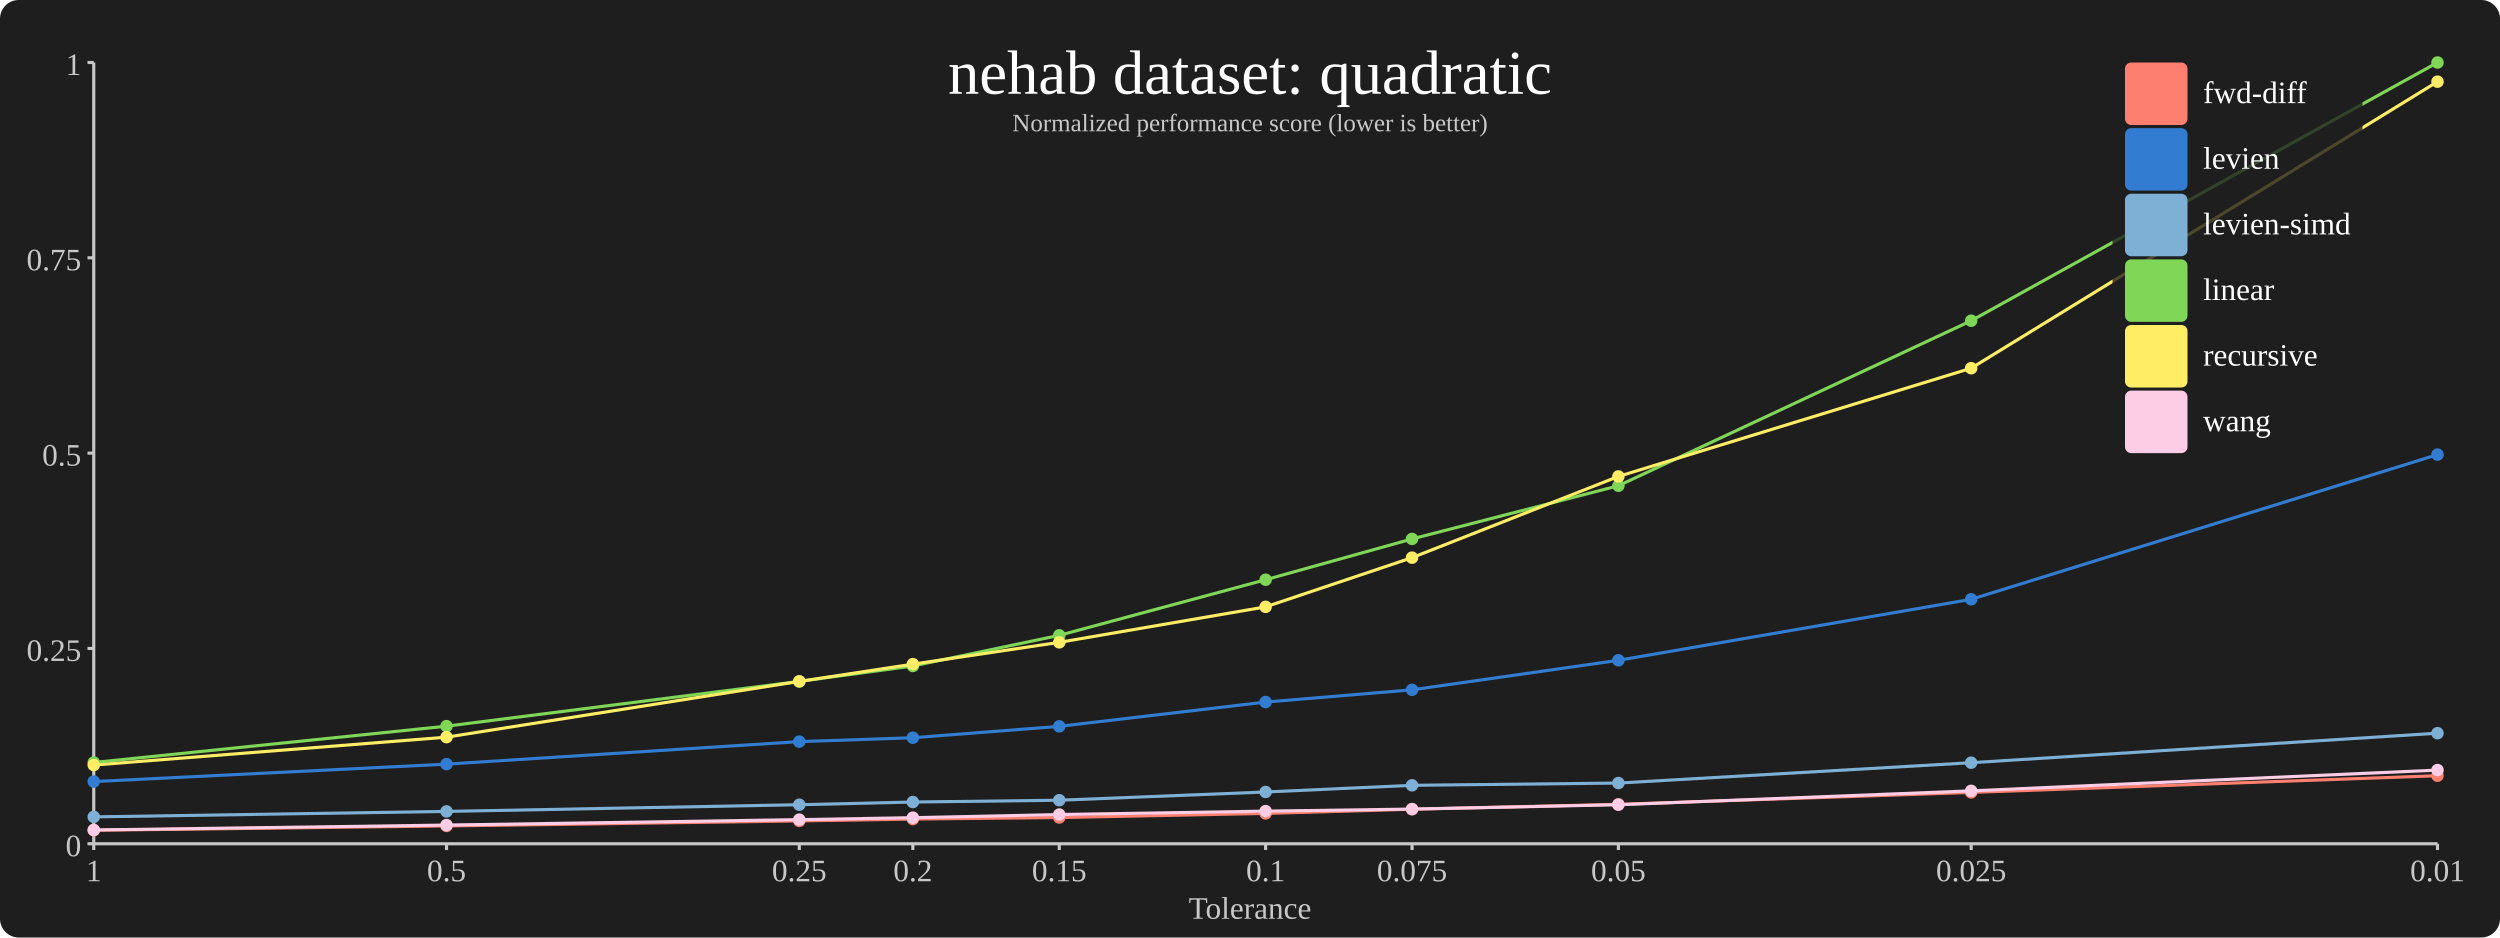
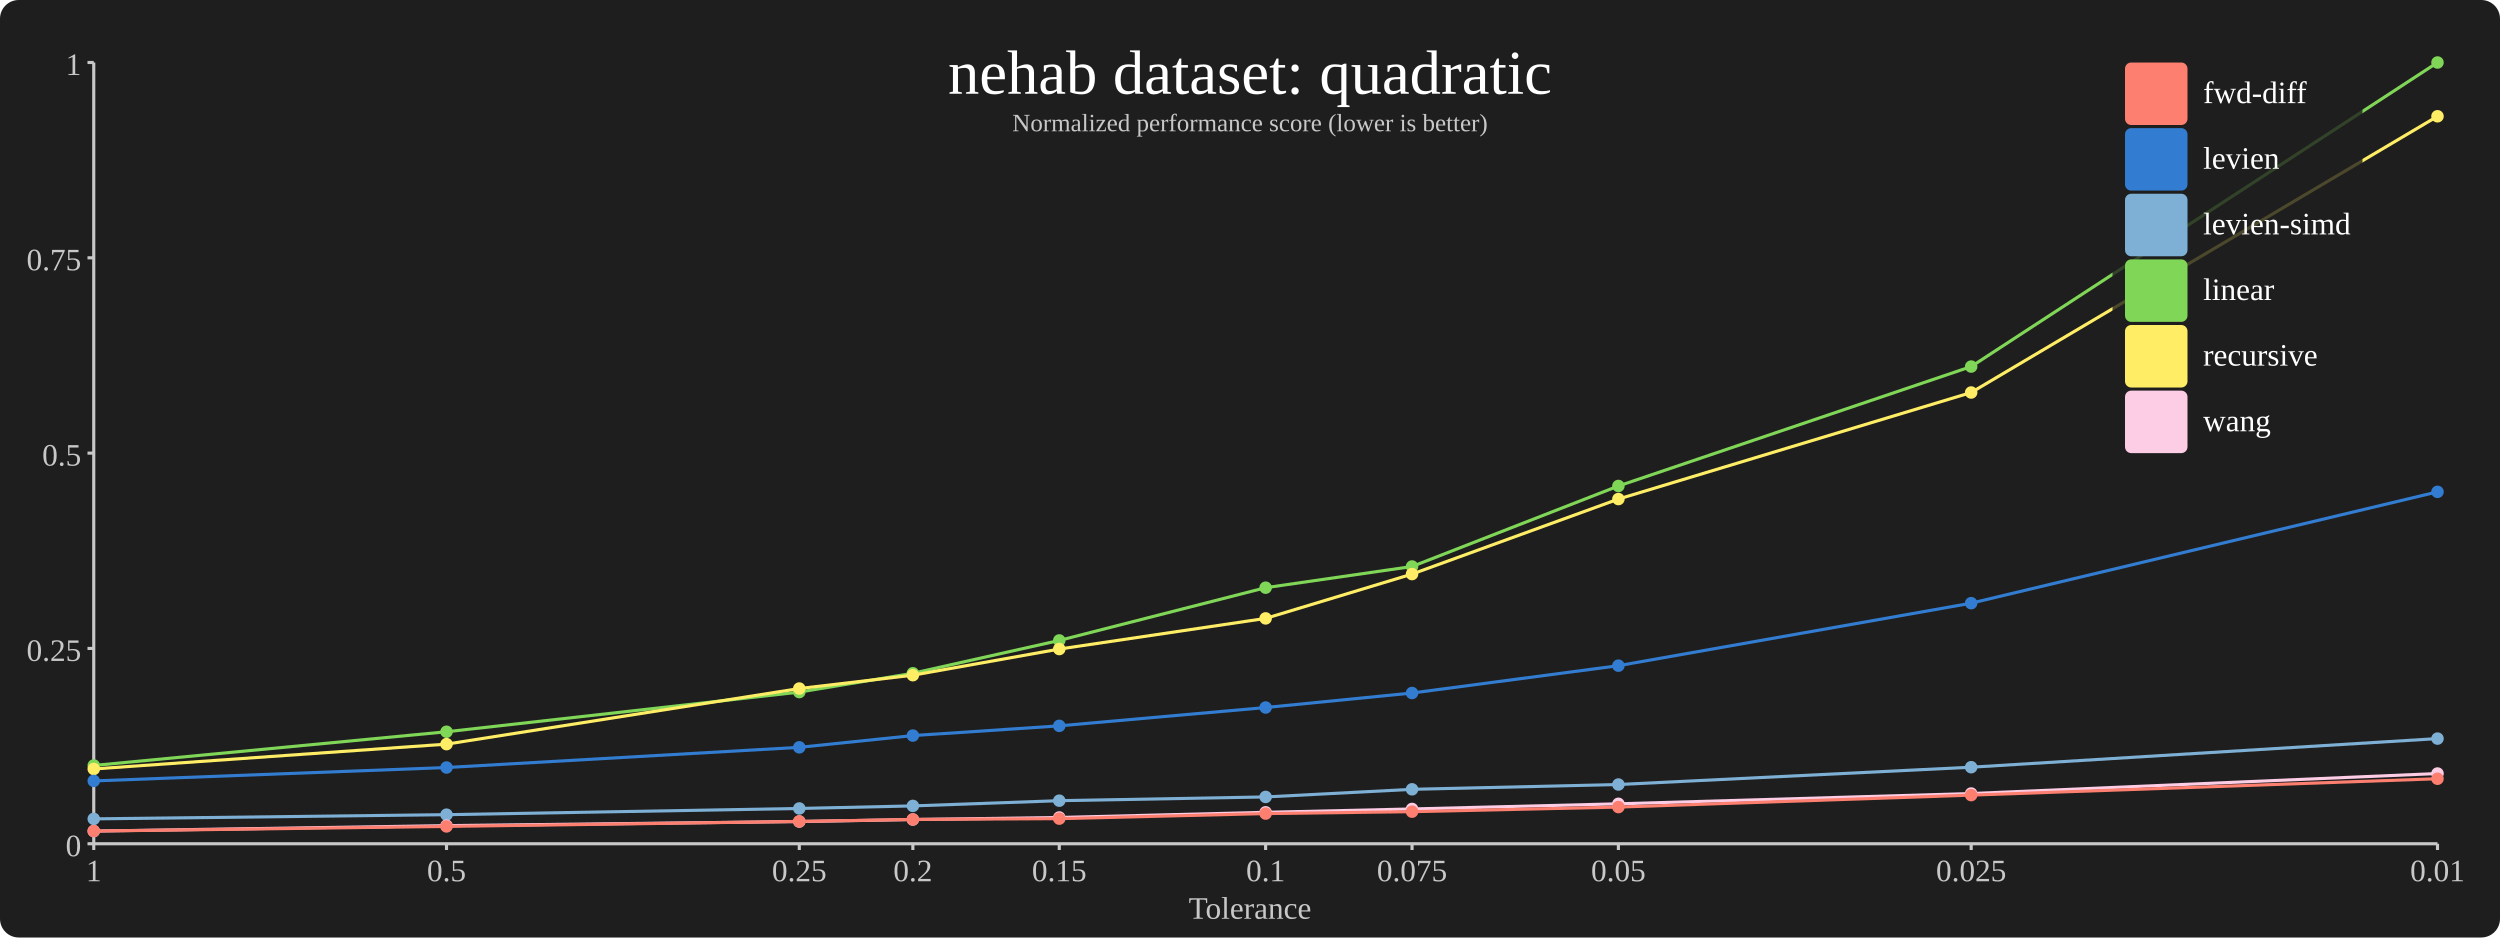
<svg xmlns="http://www.w3.org/2000/svg" viewBox="0 0 800 300">
  <rect x="0" y="0" width="800" height="300" ry="6" style="fill:rgb(30,30,30);stroke:none;fill-opacity:1;stroke-opacity:1;" />
  <path d="M 30 20 L 30 270" style="stroke:rgb(200,200,200);stroke-width:1" />
  <path d="M 30 270 L 780 270" style="stroke:rgb(200,200,200);stroke-width:1" />
  <path d="M 780 270 L 780 272" style="stroke:rgb(200,200,200);stroke-width:1" />
  <text x="780" y="282" style="font-size:10px;fill:rgb(200,200,200);text-anchor:middle;text-align:center;"> 0.01 </text>
  <path d="M 630.772 270 L 630.772 272" style="stroke:rgb(200,200,200);stroke-width:1" />
  <text x="630.772" y="282" style="font-size:10px;fill:rgb(200,200,200);text-anchor:middle;text-align:center;"> 0.025 </text>
  <path d="M 517.886 270 L 517.886 272" style="stroke:rgb(200,200,200);stroke-width:1" />
  <text x="517.886" y="282" style="font-size:10px;fill:rgb(200,200,200);text-anchor:middle;text-align:center;"> 0.05 </text>
  <path d="M 451.852 270 L 451.852 272" style="stroke:rgb(200,200,200);stroke-width:1" />
  <text x="451.852" y="282" style="font-size:10px;fill:rgb(200,200,200);text-anchor:middle;text-align:center;"> 0.075 </text>
  <path d="M 405 270 L 405 272" style="stroke:rgb(200,200,200);stroke-width:1" />
  <text x="405" y="282" style="font-size:10px;fill:rgb(200,200,200);text-anchor:middle;text-align:center;"> 0.1 </text>
  <path d="M 338.966 270 L 338.966 272" style="stroke:rgb(200,200,200);stroke-width:1" />
  <text x="338.966" y="282" style="font-size:10px;fill:rgb(200,200,200);text-anchor:middle;text-align:center;"> 0.15 </text>
  <path d="M 292.114 270 L 292.114 272" style="stroke:rgb(200,200,200);stroke-width:1" />
  <text x="292.114" y="282" style="font-size:10px;fill:rgb(200,200,200);text-anchor:middle;text-align:center;"> 0.2 </text>
  <path d="M 255.773 270 L 255.773 272" style="stroke:rgb(200,200,200);stroke-width:1" />
  <text x="255.773" y="282" style="font-size:10px;fill:rgb(200,200,200);text-anchor:middle;text-align:center;"> 0.25 </text>
  <path d="M 142.886 270 L 142.886 272" style="stroke:rgb(200,200,200);stroke-width:1" />
  <text x="142.886" y="282" style="font-size:10px;fill:rgb(200,200,200);text-anchor:middle;text-align:center;"> 0.5 </text>
  <path d="M 30 270 L 30 272" style="stroke:rgb(200,200,200);stroke-width:1" />
  <text x="30" y="282" style="font-size:10px;fill:rgb(200,200,200);text-anchor:middle;text-align:center;"> 1 </text>
  <path d="M 28 270 L 30 270" style="stroke:rgb(200,200,200);stroke-width:1" />
  <text x="26" y="274" style="font-size:10px;fill:rgb(200,200,200);text-anchor:end;text-align:right;"> 0 </text>
  <path d="M 28 207.5 L 30 207.5" style="stroke:rgb(200,200,200);stroke-width:1" />
  <text x="26" y="211.5" style="font-size:10px;fill:rgb(200,200,200);text-anchor:end;text-align:right;"> 0.25 </text>
  <path d="M 28 145 L 30 145" style="stroke:rgb(200,200,200);stroke-width:1" />
  <text x="26" y="149" style="font-size:10px;fill:rgb(200,200,200);text-anchor:end;text-align:right;"> 0.5 </text>
  <path d="M 28 82.5 L 30 82.5" style="stroke:rgb(200,200,200);stroke-width:1" />
  <text x="26" y="86.5" style="font-size:10px;fill:rgb(200,200,200);text-anchor:end;text-align:right;"> 0.75 </text>
  <path d="M 28 20 L 30 20" style="stroke:rgb(200,200,200);stroke-width:1" />
  <text x="26" y="24" style="font-size:10px;fill:rgb(200,200,200);text-anchor:end;text-align:right;"> 1 </text>
  <text x="400" y="294" style="font-size:10px;fill:rgb(200,200,200);text-anchor:middle;text-align:center;"> Tolerance </text>
-   <circle cx="780" cy="248.228" r="2" style="fill:rgb(253,127,111);stroke:none;fill-opacity:1;stroke-opacity:1;" />
-   <path d="M 780 248.228 L 630.772 253.57" style="stroke:rgb(253,127,111);stroke-width:1" />
-   <circle cx="630.772" cy="253.57" r="2" style="fill:rgb(253,127,111);stroke:none;fill-opacity:1;stroke-opacity:1;" />
-   <path d="M 630.772 253.57 L 517.886 257.38" style="stroke:rgb(253,127,111);stroke-width:1" />
-   <circle cx="517.886" cy="257.38" r="2" style="fill:rgb(253,127,111);stroke:none;fill-opacity:1;stroke-opacity:1;" />
-   <path d="M 517.886 257.38 L 451.852 258.95" style="stroke:rgb(253,127,111);stroke-width:1" />
-   <circle cx="451.852" cy="258.95" r="2" style="fill:rgb(253,127,111);stroke:none;fill-opacity:1;stroke-opacity:1;" />
-   <path d="M 451.852 258.95 L 405 260.293" style="stroke:rgb(253,127,111);stroke-width:1" />
-   <circle cx="405" cy="260.293" r="2" style="fill:rgb(253,127,111);stroke:none;fill-opacity:1;stroke-opacity:1;" />
-   <path d="M 405 260.293 L 338.966 261.603" style="stroke:rgb(253,127,111);stroke-width:1" />
-   <circle cx="338.966" cy="261.603" r="2" style="fill:rgb(253,127,111);stroke:none;fill-opacity:1;stroke-opacity:1;" />
-   <path d="M 338.966 261.603 L 292.114 262.103" style="stroke:rgb(253,127,111);stroke-width:1" />
-   <circle cx="292.114" cy="262.103" r="2" style="fill:rgb(253,127,111);stroke:none;fill-opacity:1;stroke-opacity:1;" />
-   <path d="M 292.114 262.103 L 255.773 262.69" style="stroke:rgb(253,127,111);stroke-width:1" />
-   <circle cx="255.773" cy="262.69" r="2" style="fill:rgb(253,127,111);stroke:none;fill-opacity:1;stroke-opacity:1;" />
-   <path d="M 255.773 262.69 L 142.886 264.3" style="stroke:rgb(253,127,111);stroke-width:1" />
-   <circle cx="142.886" cy="264.3" r="2" style="fill:rgb(253,127,111);stroke:none;fill-opacity:1;stroke-opacity:1;" />
-   <path d="M 142.886 264.3 L 30 265.688" style="stroke:rgb(253,127,111);stroke-width:1" />
-   <circle cx="30" cy="265.688" r="2" style="fill:rgb(253,127,111);stroke:none;fill-opacity:1;stroke-opacity:1;" />
+   <circle cx="780" cy="236.35" r="2" style="fill:rgb(126,176,213);stroke:none;fill-opacity:1;stroke-opacity:1;" />
+   <path d="M 780 236.35 L 630.772 245.505" style="stroke:rgb(126,176,213);stroke-width:1" />
+   <circle cx="630.772" cy="245.505" r="2" style="fill:rgb(126,176,213);stroke:none;fill-opacity:1;stroke-opacity:1;" />
+   <path d="M 630.772 245.505 L 517.886 251.045" style="stroke:rgb(126,176,213);stroke-width:1" />
+   <circle cx="517.886" cy="251.045" r="2" style="fill:rgb(126,176,213);stroke:none;fill-opacity:1;stroke-opacity:1;" />
+   <path d="M 517.886 251.045 L 451.852 252.583" style="stroke:rgb(126,176,213);stroke-width:1" />
+   <circle cx="451.852" cy="252.583" r="2" style="fill:rgb(126,176,213);stroke:none;fill-opacity:1;stroke-opacity:1;" />
+   <path d="M 451.852 252.583 L 405 255.02" style="stroke:rgb(126,176,213);stroke-width:1" />
+   <circle cx="405" cy="255.02" r="2" style="fill:rgb(126,176,213);stroke:none;fill-opacity:1;stroke-opacity:1;" />
+   <path d="M 405 255.02 L 338.966 256.217" style="stroke:rgb(126,176,213);stroke-width:1" />
+   <circle cx="338.966" cy="256.217" r="2" style="fill:rgb(126,176,213);stroke:none;fill-opacity:1;stroke-opacity:1;" />
+   <path d="M 338.966 256.217 L 292.114 257.89" style="stroke:rgb(126,176,213);stroke-width:1" />
+   <circle cx="292.114" cy="257.89" r="2" style="fill:rgb(126,176,213);stroke:none;fill-opacity:1;stroke-opacity:1;" />
+   <path d="M 292.114 257.89 L 255.773 258.707" style="stroke:rgb(126,176,213);stroke-width:1" />
+   <circle cx="255.773" cy="258.707" r="2" style="fill:rgb(126,176,213);stroke:none;fill-opacity:1;stroke-opacity:1;" />
+   <path d="M 255.773 258.707 L 142.886 260.695" style="stroke:rgb(126,176,213);stroke-width:1" />
+   <circle cx="142.886" cy="260.695" r="2" style="fill:rgb(126,176,213);stroke:none;fill-opacity:1;stroke-opacity:1;" />
+   <path d="M 142.886 260.695 L 30 262.04" style="stroke:rgb(126,176,213);stroke-width:1" />
+   <circle cx="30" cy="262.04" r="2" style="fill:rgb(126,176,213);stroke:none;fill-opacity:1;stroke-opacity:1;" />
  <circle cx="780" cy="20" r="2" style="fill:rgb(128,214,87);stroke:none;fill-opacity:1;stroke-opacity:1;" />
-   <path d="M 780 20 L 630.772 102.633" style="stroke:rgb(128,214,87);stroke-width:1" />
-   <circle cx="630.772" cy="102.633" r="2" style="fill:rgb(128,214,87);stroke:none;fill-opacity:1;stroke-opacity:1;" />
-   <path d="M 630.772 102.633 L 517.886 155.435" style="stroke:rgb(128,214,87);stroke-width:1" />
-   <circle cx="517.886" cy="155.435" r="2" style="fill:rgb(128,214,87);stroke:none;fill-opacity:1;stroke-opacity:1;" />
-   <path d="M 517.886 155.435 L 451.852 172.455" style="stroke:rgb(128,214,87);stroke-width:1" />
-   <circle cx="451.852" cy="172.455" r="2" style="fill:rgb(128,214,87);stroke:none;fill-opacity:1;stroke-opacity:1;" />
-   <path d="M 451.852 172.455 L 405 185.51" style="stroke:rgb(128,214,87);stroke-width:1" />
-   <circle cx="405" cy="185.51" r="2" style="fill:rgb(128,214,87);stroke:none;fill-opacity:1;stroke-opacity:1;" />
-   <path d="M 405 185.51 L 338.966 203.302" style="stroke:rgb(128,214,87);stroke-width:1" />
-   <circle cx="338.966" cy="203.302" r="2" style="fill:rgb(128,214,87);stroke:none;fill-opacity:1;stroke-opacity:1;" />
-   <path d="M 338.966 203.302 L 292.114 213.12" style="stroke:rgb(128,214,87);stroke-width:1" />
-   <circle cx="292.114" cy="213.12" r="2" style="fill:rgb(128,214,87);stroke:none;fill-opacity:1;stroke-opacity:1;" />
-   <path d="M 292.114 213.12 L 255.773 218.042" style="stroke:rgb(128,214,87);stroke-width:1" />
-   <circle cx="255.773" cy="218.042" r="2" style="fill:rgb(128,214,87);stroke:none;fill-opacity:1;stroke-opacity:1;" />
-   <path d="M 255.773 218.042 L 142.886 232.37" style="stroke:rgb(128,214,87);stroke-width:1" />
-   <circle cx="142.886" cy="232.37" r="2" style="fill:rgb(128,214,87);stroke:none;fill-opacity:1;stroke-opacity:1;" />
-   <path d="M 142.886 232.37 L 30 243.993" style="stroke:rgb(128,214,87);stroke-width:1" />
-   <circle cx="30" cy="243.993" r="2" style="fill:rgb(128,214,87);stroke:none;fill-opacity:1;stroke-opacity:1;" />
-   <circle cx="780" cy="26.133" r="2" style="fill:rgb(255,238,101);stroke:none;fill-opacity:1;stroke-opacity:1;" />
-   <path d="M 780 26.133 L 630.772 117.828" style="stroke:rgb(255,238,101);stroke-width:1" />
-   <circle cx="630.772" cy="117.828" r="2" style="fill:rgb(255,238,101);stroke:none;fill-opacity:1;stroke-opacity:1;" />
-   <path d="M 630.772 117.828 L 517.886 152.46" style="stroke:rgb(255,238,101);stroke-width:1" />
-   <circle cx="517.886" cy="152.46" r="2" style="fill:rgb(255,238,101);stroke:none;fill-opacity:1;stroke-opacity:1;" />
-   <path d="M 517.886 152.46 L 451.852 178.45" style="stroke:rgb(255,238,101);stroke-width:1" />
-   <circle cx="451.852" cy="178.45" r="2" style="fill:rgb(255,238,101);stroke:none;fill-opacity:1;stroke-opacity:1;" />
-   <path d="M 451.852 178.45 L 405 194.19" style="stroke:rgb(255,238,101);stroke-width:1" />
-   <circle cx="405" cy="194.19" r="2" style="fill:rgb(255,238,101);stroke:none;fill-opacity:1;stroke-opacity:1;" />
-   <path d="M 405 194.19 L 338.966 205.548" style="stroke:rgb(255,238,101);stroke-width:1" />
-   <circle cx="338.966" cy="205.548" r="2" style="fill:rgb(255,238,101);stroke:none;fill-opacity:1;stroke-opacity:1;" />
-   <path d="M 338.966 205.548 L 292.114 212.525" style="stroke:rgb(255,238,101);stroke-width:1" />
-   <circle cx="292.114" cy="212.525" r="2" style="fill:rgb(255,238,101);stroke:none;fill-opacity:1;stroke-opacity:1;" />
-   <path d="M 292.114 212.525 L 255.773 218.042" style="stroke:rgb(255,238,101);stroke-width:1" />
-   <circle cx="255.773" cy="218.042" r="2" style="fill:rgb(255,238,101);stroke:none;fill-opacity:1;stroke-opacity:1;" />
-   <path d="M 255.773 218.042 L 142.886 235.89" style="stroke:rgb(255,238,101);stroke-width:1" />
-   <circle cx="142.886" cy="235.89" r="2" style="fill:rgb(255,238,101);stroke:none;fill-opacity:1;stroke-opacity:1;" />
-   <path d="M 142.886 235.89 L 30 244.815" style="stroke:rgb(255,238,101);stroke-width:1" />
-   <circle cx="30" cy="244.815" r="2" style="fill:rgb(255,238,101);stroke:none;fill-opacity:1;stroke-opacity:1;" />
-   <circle cx="780" cy="145.472" r="2" style="fill:rgb(50,125,209);stroke:none;fill-opacity:1;stroke-opacity:1;" />
-   <path d="M 780 145.472 L 630.772 191.778" style="stroke:rgb(50,125,209);stroke-width:1" />
-   <circle cx="630.772" cy="191.778" r="2" style="fill:rgb(50,125,209);stroke:none;fill-opacity:1;stroke-opacity:1;" />
-   <path d="M 630.772 191.778 L 517.886 211.295" style="stroke:rgb(50,125,209);stroke-width:1" />
-   <circle cx="517.886" cy="211.295" r="2" style="fill:rgb(50,125,209);stroke:none;fill-opacity:1;stroke-opacity:1;" />
-   <path d="M 517.886 211.295 L 451.852 220.74" style="stroke:rgb(50,125,209);stroke-width:1" />
-   <circle cx="451.852" cy="220.74" r="2" style="fill:rgb(50,125,209);stroke:none;fill-opacity:1;stroke-opacity:1;" />
-   <path d="M 451.852 220.74 L 405 224.655" style="stroke:rgb(50,125,209);stroke-width:1" />
-   <circle cx="405" cy="224.655" r="2" style="fill:rgb(50,125,209);stroke:none;fill-opacity:1;stroke-opacity:1;" />
-   <path d="M 405 224.655 L 338.966 232.428" style="stroke:rgb(50,125,209);stroke-width:1" />
-   <circle cx="338.966" cy="232.428" r="2" style="fill:rgb(50,125,209);stroke:none;fill-opacity:1;stroke-opacity:1;" />
-   <path d="M 338.966 232.428 L 292.114 236.075" style="stroke:rgb(50,125,209);stroke-width:1" />
-   <circle cx="292.114" cy="236.075" r="2" style="fill:rgb(50,125,209);stroke:none;fill-opacity:1;stroke-opacity:1;" />
-   <path d="M 292.114 236.075 L 255.773 237.312" style="stroke:rgb(50,125,209);stroke-width:1" />
-   <circle cx="255.773" cy="237.312" r="2" style="fill:rgb(50,125,209);stroke:none;fill-opacity:1;stroke-opacity:1;" />
-   <path d="M 255.773 237.312 L 142.886 244.52" style="stroke:rgb(50,125,209);stroke-width:1" />
-   <circle cx="142.886" cy="244.52" r="2" style="fill:rgb(50,125,209);stroke:none;fill-opacity:1;stroke-opacity:1;" />
-   <path d="M 142.886 244.52 L 30 250.097" style="stroke:rgb(50,125,209);stroke-width:1" />
-   <circle cx="30" cy="250.097" r="2" style="fill:rgb(50,125,209);stroke:none;fill-opacity:1;stroke-opacity:1;" />
-   <circle cx="780" cy="234.623" r="2" style="fill:rgb(126,176,213);stroke:none;fill-opacity:1;stroke-opacity:1;" />
-   <path d="M 780 234.623 L 630.772 244.065" style="stroke:rgb(126,176,213);stroke-width:1" />
-   <circle cx="630.772" cy="244.065" r="2" style="fill:rgb(126,176,213);stroke:none;fill-opacity:1;stroke-opacity:1;" />
-   <path d="M 630.772 244.065 L 517.886 250.577" style="stroke:rgb(126,176,213);stroke-width:1" />
-   <circle cx="517.886" cy="250.577" r="2" style="fill:rgb(126,176,213);stroke:none;fill-opacity:1;stroke-opacity:1;" />
-   <path d="M 517.886 250.577 L 451.852 251.303" style="stroke:rgb(126,176,213);stroke-width:1" />
-   <circle cx="451.852" cy="251.303" r="2" style="fill:rgb(126,176,213);stroke:none;fill-opacity:1;stroke-opacity:1;" />
-   <path d="M 451.852 251.303 L 405 253.433" style="stroke:rgb(126,176,213);stroke-width:1" />
-   <circle cx="405" cy="253.433" r="2" style="fill:rgb(126,176,213);stroke:none;fill-opacity:1;stroke-opacity:1;" />
-   <path d="M 405 253.433 L 338.966 256.07" style="stroke:rgb(126,176,213);stroke-width:1" />
-   <circle cx="338.966" cy="256.07" r="2" style="fill:rgb(126,176,213);stroke:none;fill-opacity:1;stroke-opacity:1;" />
-   <path d="M 338.966 256.07 L 292.114 256.65" style="stroke:rgb(126,176,213);stroke-width:1" />
-   <circle cx="292.114" cy="256.65" r="2" style="fill:rgb(126,176,213);stroke:none;fill-opacity:1;stroke-opacity:1;" />
-   <path d="M 292.114 256.65 L 255.773 257.507" style="stroke:rgb(126,176,213);stroke-width:1" />
-   <circle cx="255.773" cy="257.507" r="2" style="fill:rgb(126,176,213);stroke:none;fill-opacity:1;stroke-opacity:1;" />
-   <path d="M 255.773 257.507 L 142.886 259.65" style="stroke:rgb(126,176,213);stroke-width:1" />
-   <circle cx="142.886" cy="259.65" r="2" style="fill:rgb(126,176,213);stroke:none;fill-opacity:1;stroke-opacity:1;" />
-   <path d="M 142.886 259.65 L 30 261.402" style="stroke:rgb(126,176,213);stroke-width:1" />
-   <circle cx="30" cy="261.402" r="2" style="fill:rgb(126,176,213);stroke:none;fill-opacity:1;stroke-opacity:1;" />
-   <circle cx="780" cy="246.425" r="2" style="fill:rgb(253,204,229);stroke:none;fill-opacity:1;stroke-opacity:1;" />
-   <path d="M 780 246.425 L 630.772 253.072" style="stroke:rgb(253,204,229);stroke-width:1" />
-   <circle cx="630.772" cy="253.072" r="2" style="fill:rgb(253,204,229);stroke:none;fill-opacity:1;stroke-opacity:1;" />
-   <path d="M 630.772 253.072 L 517.886 257.51" style="stroke:rgb(253,204,229);stroke-width:1" />
-   <circle cx="517.886" cy="257.51" r="2" style="fill:rgb(253,204,229);stroke:none;fill-opacity:1;stroke-opacity:1;" />
-   <path d="M 517.886 257.51 L 451.852 258.908" style="stroke:rgb(253,204,229);stroke-width:1" />
-   <circle cx="451.852" cy="258.908" r="2" style="fill:rgb(253,204,229);stroke:none;fill-opacity:1;stroke-opacity:1;" />
-   <path d="M 451.852 258.908 L 405 259.56" style="stroke:rgb(253,204,229);stroke-width:1" />
-   <circle cx="405" cy="259.56" r="2" style="fill:rgb(253,204,229);stroke:none;fill-opacity:1;stroke-opacity:1;" />
-   <path d="M 405 259.56 L 338.966 260.652" style="stroke:rgb(253,204,229);stroke-width:1" />
-   <circle cx="338.966" cy="260.652" r="2" style="fill:rgb(253,204,229);stroke:none;fill-opacity:1;stroke-opacity:1;" />
-   <path d="M 338.966 260.652 L 292.114 261.655" style="stroke:rgb(253,204,229);stroke-width:1" />
-   <circle cx="292.114" cy="261.655" r="2" style="fill:rgb(253,204,229);stroke:none;fill-opacity:1;stroke-opacity:1;" />
-   <path d="M 292.114 261.655 L 255.773 262.28" style="stroke:rgb(253,204,229);stroke-width:1" />
-   <circle cx="255.773" cy="262.28" r="2" style="fill:rgb(253,204,229);stroke:none;fill-opacity:1;stroke-opacity:1;" />
-   <path d="M 255.773 262.28 L 142.886 264.022" style="stroke:rgb(253,204,229);stroke-width:1" />
-   <circle cx="142.886" cy="264.022" r="2" style="fill:rgb(253,204,229);stroke:none;fill-opacity:1;stroke-opacity:1;" />
-   <path d="M 142.886 264.022 L 30 265.59" style="stroke:rgb(253,204,229);stroke-width:1" />
-   <circle cx="30" cy="265.59" r="2" style="fill:rgb(253,204,229);stroke:none;fill-opacity:1;stroke-opacity:1;" />
+   <path d="M 780 20 L 630.772 117.303" style="stroke:rgb(128,214,87);stroke-width:1" />
+   <circle cx="630.772" cy="117.303" r="2" style="fill:rgb(128,214,87);stroke:none;fill-opacity:1;stroke-opacity:1;" />
+   <path d="M 630.772 117.303 L 517.886 155.515" style="stroke:rgb(128,214,87);stroke-width:1" />
+   <circle cx="517.886" cy="155.515" r="2" style="fill:rgb(128,214,87);stroke:none;fill-opacity:1;stroke-opacity:1;" />
+   <path d="M 517.886 155.515 L 451.852 181.278" style="stroke:rgb(128,214,87);stroke-width:1" />
+   <circle cx="451.852" cy="181.278" r="2" style="fill:rgb(128,214,87);stroke:none;fill-opacity:1;stroke-opacity:1;" />
+   <path d="M 451.852 181.278 L 405 188.06" style="stroke:rgb(128,214,87);stroke-width:1" />
+   <circle cx="405" cy="188.06" r="2" style="fill:rgb(128,214,87);stroke:none;fill-opacity:1;stroke-opacity:1;" />
+   <path d="M 405 188.06 L 338.966 204.94" style="stroke:rgb(128,214,87);stroke-width:1" />
+   <circle cx="338.966" cy="204.94" r="2" style="fill:rgb(128,214,87);stroke:none;fill-opacity:1;stroke-opacity:1;" />
+   <path d="M 338.966 204.94 L 292.114 215.442" style="stroke:rgb(128,214,87);stroke-width:1" />
+   <circle cx="292.114" cy="215.442" r="2" style="fill:rgb(128,214,87);stroke:none;fill-opacity:1;stroke-opacity:1;" />
+   <path d="M 292.114 215.442 L 255.773 221.468" style="stroke:rgb(128,214,87);stroke-width:1" />
+   <circle cx="255.773" cy="221.468" r="2" style="fill:rgb(128,214,87);stroke:none;fill-opacity:1;stroke-opacity:1;" />
+   <path d="M 255.773 221.468 L 142.886 234.16" style="stroke:rgb(128,214,87);stroke-width:1" />
+   <circle cx="142.886" cy="234.16" r="2" style="fill:rgb(128,214,87);stroke:none;fill-opacity:1;stroke-opacity:1;" />
+   <path d="M 142.886 234.16 L 30 244.95" style="stroke:rgb(128,214,87);stroke-width:1" />
+   <circle cx="30" cy="244.95" r="2" style="fill:rgb(128,214,87);stroke:none;fill-opacity:1;stroke-opacity:1;" />
+   <circle cx="780" cy="37.21" r="2" style="fill:rgb(255,238,101);stroke:none;fill-opacity:1;stroke-opacity:1;" />
+   <path d="M 780 37.21 L 630.772 125.602" style="stroke:rgb(255,238,101);stroke-width:1" />
+   <circle cx="630.772" cy="125.602" r="2" style="fill:rgb(255,238,101);stroke:none;fill-opacity:1;stroke-opacity:1;" />
+   <path d="M 630.772 125.602 L 517.886 159.698" style="stroke:rgb(255,238,101);stroke-width:1" />
+   <circle cx="517.886" cy="159.698" r="2" style="fill:rgb(255,238,101);stroke:none;fill-opacity:1;stroke-opacity:1;" />
+   <path d="M 517.886 159.698 L 451.852 183.702" style="stroke:rgb(255,238,101);stroke-width:1" />
+   <circle cx="451.852" cy="183.702" r="2" style="fill:rgb(255,238,101);stroke:none;fill-opacity:1;stroke-opacity:1;" />
+   <path d="M 451.852 183.702 L 405 197.887" style="stroke:rgb(255,238,101);stroke-width:1" />
+   <circle cx="405" cy="197.887" r="2" style="fill:rgb(255,238,101);stroke:none;fill-opacity:1;stroke-opacity:1;" />
+   <path d="M 405 197.887 L 338.966 207.695" style="stroke:rgb(255,238,101);stroke-width:1" />
+   <circle cx="338.966" cy="207.695" r="2" style="fill:rgb(255,238,101);stroke:none;fill-opacity:1;stroke-opacity:1;" />
+   <path d="M 338.966 207.695 L 292.114 216.062" style="stroke:rgb(255,238,101);stroke-width:1" />
+   <circle cx="292.114" cy="216.062" r="2" style="fill:rgb(255,238,101);stroke:none;fill-opacity:1;stroke-opacity:1;" />
+   <path d="M 292.114 216.062 L 255.773 220.33" style="stroke:rgb(255,238,101);stroke-width:1" />
+   <circle cx="255.773" cy="220.33" r="2" style="fill:rgb(255,238,101);stroke:none;fill-opacity:1;stroke-opacity:1;" />
+   <path d="M 255.773 220.33 L 142.886 238.12" style="stroke:rgb(255,238,101);stroke-width:1" />
+   <circle cx="142.886" cy="238.12" r="2" style="fill:rgb(255,238,101);stroke:none;fill-opacity:1;stroke-opacity:1;" />
+   <path d="M 142.886 238.12 L 30 246.067" style="stroke:rgb(255,238,101);stroke-width:1" />
+   <circle cx="30" cy="246.067" r="2" style="fill:rgb(255,238,101);stroke:none;fill-opacity:1;stroke-opacity:1;" />
+   <circle cx="780" cy="157.393" r="2" style="fill:rgb(50,125,209);stroke:none;fill-opacity:1;stroke-opacity:1;" />
+   <path d="M 780 157.393 L 630.772 193.015" style="stroke:rgb(50,125,209);stroke-width:1" />
+   <circle cx="630.772" cy="193.015" r="2" style="fill:rgb(50,125,209);stroke:none;fill-opacity:1;stroke-opacity:1;" />
+   <path d="M 630.772 193.015 L 517.886 213.015" style="stroke:rgb(50,125,209);stroke-width:1" />
+   <circle cx="517.886" cy="213.015" r="2" style="fill:rgb(50,125,209);stroke:none;fill-opacity:1;stroke-opacity:1;" />
+   <path d="M 517.886 213.015 L 451.852 221.762" style="stroke:rgb(50,125,209);stroke-width:1" />
+   <circle cx="451.852" cy="221.762" r="2" style="fill:rgb(50,125,209);stroke:none;fill-opacity:1;stroke-opacity:1;" />
+   <path d="M 451.852 221.762 L 405 226.405" style="stroke:rgb(50,125,209);stroke-width:1" />
+   <circle cx="405" cy="226.405" r="2" style="fill:rgb(50,125,209);stroke:none;fill-opacity:1;stroke-opacity:1;" />
+   <path d="M 405 226.405 L 338.966 232.27" style="stroke:rgb(50,125,209);stroke-width:1" />
+   <circle cx="338.966" cy="232.27" r="2" style="fill:rgb(50,125,209);stroke:none;fill-opacity:1;stroke-opacity:1;" />
+   <path d="M 338.966 232.27 L 292.114 235.382" style="stroke:rgb(50,125,209);stroke-width:1" />
+   <circle cx="292.114" cy="235.382" r="2" style="fill:rgb(50,125,209);stroke:none;fill-opacity:1;stroke-opacity:1;" />
+   <path d="M 292.114 235.382 L 255.773 239.145" style="stroke:rgb(50,125,209);stroke-width:1" />
+   <circle cx="255.773" cy="239.145" r="2" style="fill:rgb(50,125,209);stroke:none;fill-opacity:1;stroke-opacity:1;" />
+   <path d="M 255.773 239.145 L 142.886 245.605" style="stroke:rgb(50,125,209);stroke-width:1" />
+   <circle cx="142.886" cy="245.605" r="2" style="fill:rgb(50,125,209);stroke:none;fill-opacity:1;stroke-opacity:1;" />
+   <path d="M 142.886 245.605 L 30 249.897" style="stroke:rgb(50,125,209);stroke-width:1" />
+   <circle cx="30" cy="249.897" r="2" style="fill:rgb(50,125,209);stroke:none;fill-opacity:1;stroke-opacity:1;" />
+   <circle cx="780" cy="247.528" r="2" style="fill:rgb(253,204,229);stroke:none;fill-opacity:1;stroke-opacity:1;" />
+   <path d="M 780 247.528 L 630.772 253.93" style="stroke:rgb(253,204,229);stroke-width:1" />
+   <circle cx="630.772" cy="253.93" r="2" style="fill:rgb(253,204,229);stroke:none;fill-opacity:1;stroke-opacity:1;" />
+   <path d="M 630.772 253.93 L 517.886 257.217" style="stroke:rgb(253,204,229);stroke-width:1" />
+   <circle cx="517.886" cy="257.217" r="2" style="fill:rgb(253,204,229);stroke:none;fill-opacity:1;stroke-opacity:1;" />
+   <path d="M 517.886 257.217 L 451.852 258.868" style="stroke:rgb(253,204,229);stroke-width:1" />
+   <circle cx="451.852" cy="258.868" r="2" style="fill:rgb(253,204,229);stroke:none;fill-opacity:1;stroke-opacity:1;" />
+   <path d="M 451.852 258.868 L 405 259.94" style="stroke:rgb(253,204,229);stroke-width:1" />
+   <circle cx="405" cy="259.94" r="2" style="fill:rgb(253,204,229);stroke:none;fill-opacity:1;stroke-opacity:1;" />
+   <path d="M 405 259.94 L 338.966 261.598" style="stroke:rgb(253,204,229);stroke-width:1" />
+   <circle cx="338.966" cy="261.598" r="2" style="fill:rgb(253,204,229);stroke:none;fill-opacity:1;stroke-opacity:1;" />
+   <path d="M 338.966 261.598 L 292.114 262.248" style="stroke:rgb(253,204,229);stroke-width:1" />
+   <circle cx="292.114" cy="262.248" r="2" style="fill:rgb(253,204,229);stroke:none;fill-opacity:1;stroke-opacity:1;" />
+   <path d="M 292.114 262.248 L 255.773 262.887" style="stroke:rgb(253,204,229);stroke-width:1" />
+   <circle cx="255.773" cy="262.887" r="2" style="fill:rgb(253,204,229);stroke:none;fill-opacity:1;stroke-opacity:1;" />
+   <path d="M 255.773 262.887 L 142.886 264.21" style="stroke:rgb(253,204,229);stroke-width:1" />
+   <circle cx="142.886" cy="264.21" r="2" style="fill:rgb(253,204,229);stroke:none;fill-opacity:1;stroke-opacity:1;" />
+   <path d="M 142.886 264.21 L 30 265.942" style="stroke:rgb(253,204,229);stroke-width:1" />
+   <circle cx="30" cy="265.942" r="2" style="fill:rgb(253,204,229);stroke:none;fill-opacity:1;stroke-opacity:1;" />
+   <circle cx="780" cy="249.197" r="2" style="fill:rgb(253,127,111);stroke:none;fill-opacity:1;stroke-opacity:1;" />
+   <path d="M 780 249.197 L 630.772 254.435" style="stroke:rgb(253,127,111);stroke-width:1" />
+   <circle cx="630.772" cy="254.435" r="2" style="fill:rgb(253,127,111);stroke:none;fill-opacity:1;stroke-opacity:1;" />
+   <path d="M 630.772 254.435 L 517.886 258.265" style="stroke:rgb(253,127,111);stroke-width:1" />
+   <circle cx="517.886" cy="258.265" r="2" style="fill:rgb(253,127,111);stroke:none;fill-opacity:1;stroke-opacity:1;" />
+   <path d="M 517.886 258.265 L 451.852 259.735" style="stroke:rgb(253,127,111);stroke-width:1" />
+   <circle cx="451.852" cy="259.735" r="2" style="fill:rgb(253,127,111);stroke:none;fill-opacity:1;stroke-opacity:1;" />
+   <path d="M 451.852 259.735 L 405 260.348" style="stroke:rgb(253,127,111);stroke-width:1" />
+   <circle cx="405" cy="260.348" r="2" style="fill:rgb(253,127,111);stroke:none;fill-opacity:1;stroke-opacity:1;" />
+   <path d="M 405 260.348 L 338.966 261.967" style="stroke:rgb(253,127,111);stroke-width:1" />
+   <circle cx="338.966" cy="261.967" r="2" style="fill:rgb(253,127,111);stroke:none;fill-opacity:1;stroke-opacity:1;" />
+   <path d="M 338.966 261.967 L 292.114 262.22" style="stroke:rgb(253,127,111);stroke-width:1" />
+   <circle cx="292.114" cy="262.22" r="2" style="fill:rgb(253,127,111);stroke:none;fill-opacity:1;stroke-opacity:1;" />
+   <path d="M 292.114 262.22 L 255.773 262.855" style="stroke:rgb(253,127,111);stroke-width:1" />
+   <circle cx="255.773" cy="262.855" r="2" style="fill:rgb(253,127,111);stroke:none;fill-opacity:1;stroke-opacity:1;" />
+   <path d="M 255.773 262.855 L 142.886 264.452" style="stroke:rgb(253,127,111);stroke-width:1" />
+   <circle cx="142.886" cy="264.452" r="2" style="fill:rgb(253,127,111);stroke:none;fill-opacity:1;stroke-opacity:1;" />
+   <path d="M 142.886 264.452 L 30 265.947" style="stroke:rgb(253,127,111);stroke-width:1" />
+   <circle cx="30" cy="265.947" r="2" style="fill:rgb(253,127,111);stroke:none;fill-opacity:1;stroke-opacity:1;" />
  <rect x="676" y="16" width="80" height="133" ry="4" style="fill:rgb(30,30,30);stroke:none;fill-opacity:0.8;stroke-opacity:1;" />
  <rect x="680" y="20" width="20" height="20" ry="2" style="fill:rgb(253,127,111);stroke:none;fill-opacity:1;stroke-opacity:1;" />
  <text x="705" y="33" style="font-size:10px;fill:rgb(255,255,255);text-anchor:start;text-align:left;"> fwd-diff </text>
  <rect x="680" y="41" width="20" height="20" ry="2" style="fill:rgb(50,125,209);stroke:none;fill-opacity:1;stroke-opacity:1;" />
  <text x="705" y="54" style="font-size:10px;fill:rgb(255,255,255);text-anchor:start;text-align:left;"> levien </text>
  <rect x="680" y="62" width="20" height="20" ry="2" style="fill:rgb(126,176,213);stroke:none;fill-opacity:1;stroke-opacity:1;" />
  <text x="705" y="75" style="font-size:10px;fill:rgb(255,255,255);text-anchor:start;text-align:left;"> levien-simd </text>
  <rect x="680" y="83" width="20" height="20" ry="2" style="fill:rgb(128,214,87);stroke:none;fill-opacity:1;stroke-opacity:1;" />
  <text x="705" y="96" style="font-size:10px;fill:rgb(255,255,255);text-anchor:start;text-align:left;"> linear </text>
  <rect x="680" y="104" width="20" height="20" ry="2" style="fill:rgb(255,238,101);stroke:none;fill-opacity:1;stroke-opacity:1;" />
  <text x="705" y="117" style="font-size:10px;fill:rgb(255,255,255);text-anchor:start;text-align:left;"> recursive </text>
  <rect x="680" y="125" width="20" height="20" ry="2" style="fill:rgb(253,204,229);stroke:none;fill-opacity:1;stroke-opacity:1;" />
  <text x="705" y="138" style="font-size:10px;fill:rgb(255,255,255);text-anchor:start;text-align:left;"> wang </text>
  <text x="400" y="30" style="font-size:20px;fill:rgb(255,255,255);text-anchor:middle;text-align:center;"> nehab dataset: quadratic </text>
  <text x="400" y="42" style="font-size:8px;fill:rgb(200,200,200);text-anchor:middle;text-align:center;"> Normalized performance score (lower is better) </text>
</svg>
